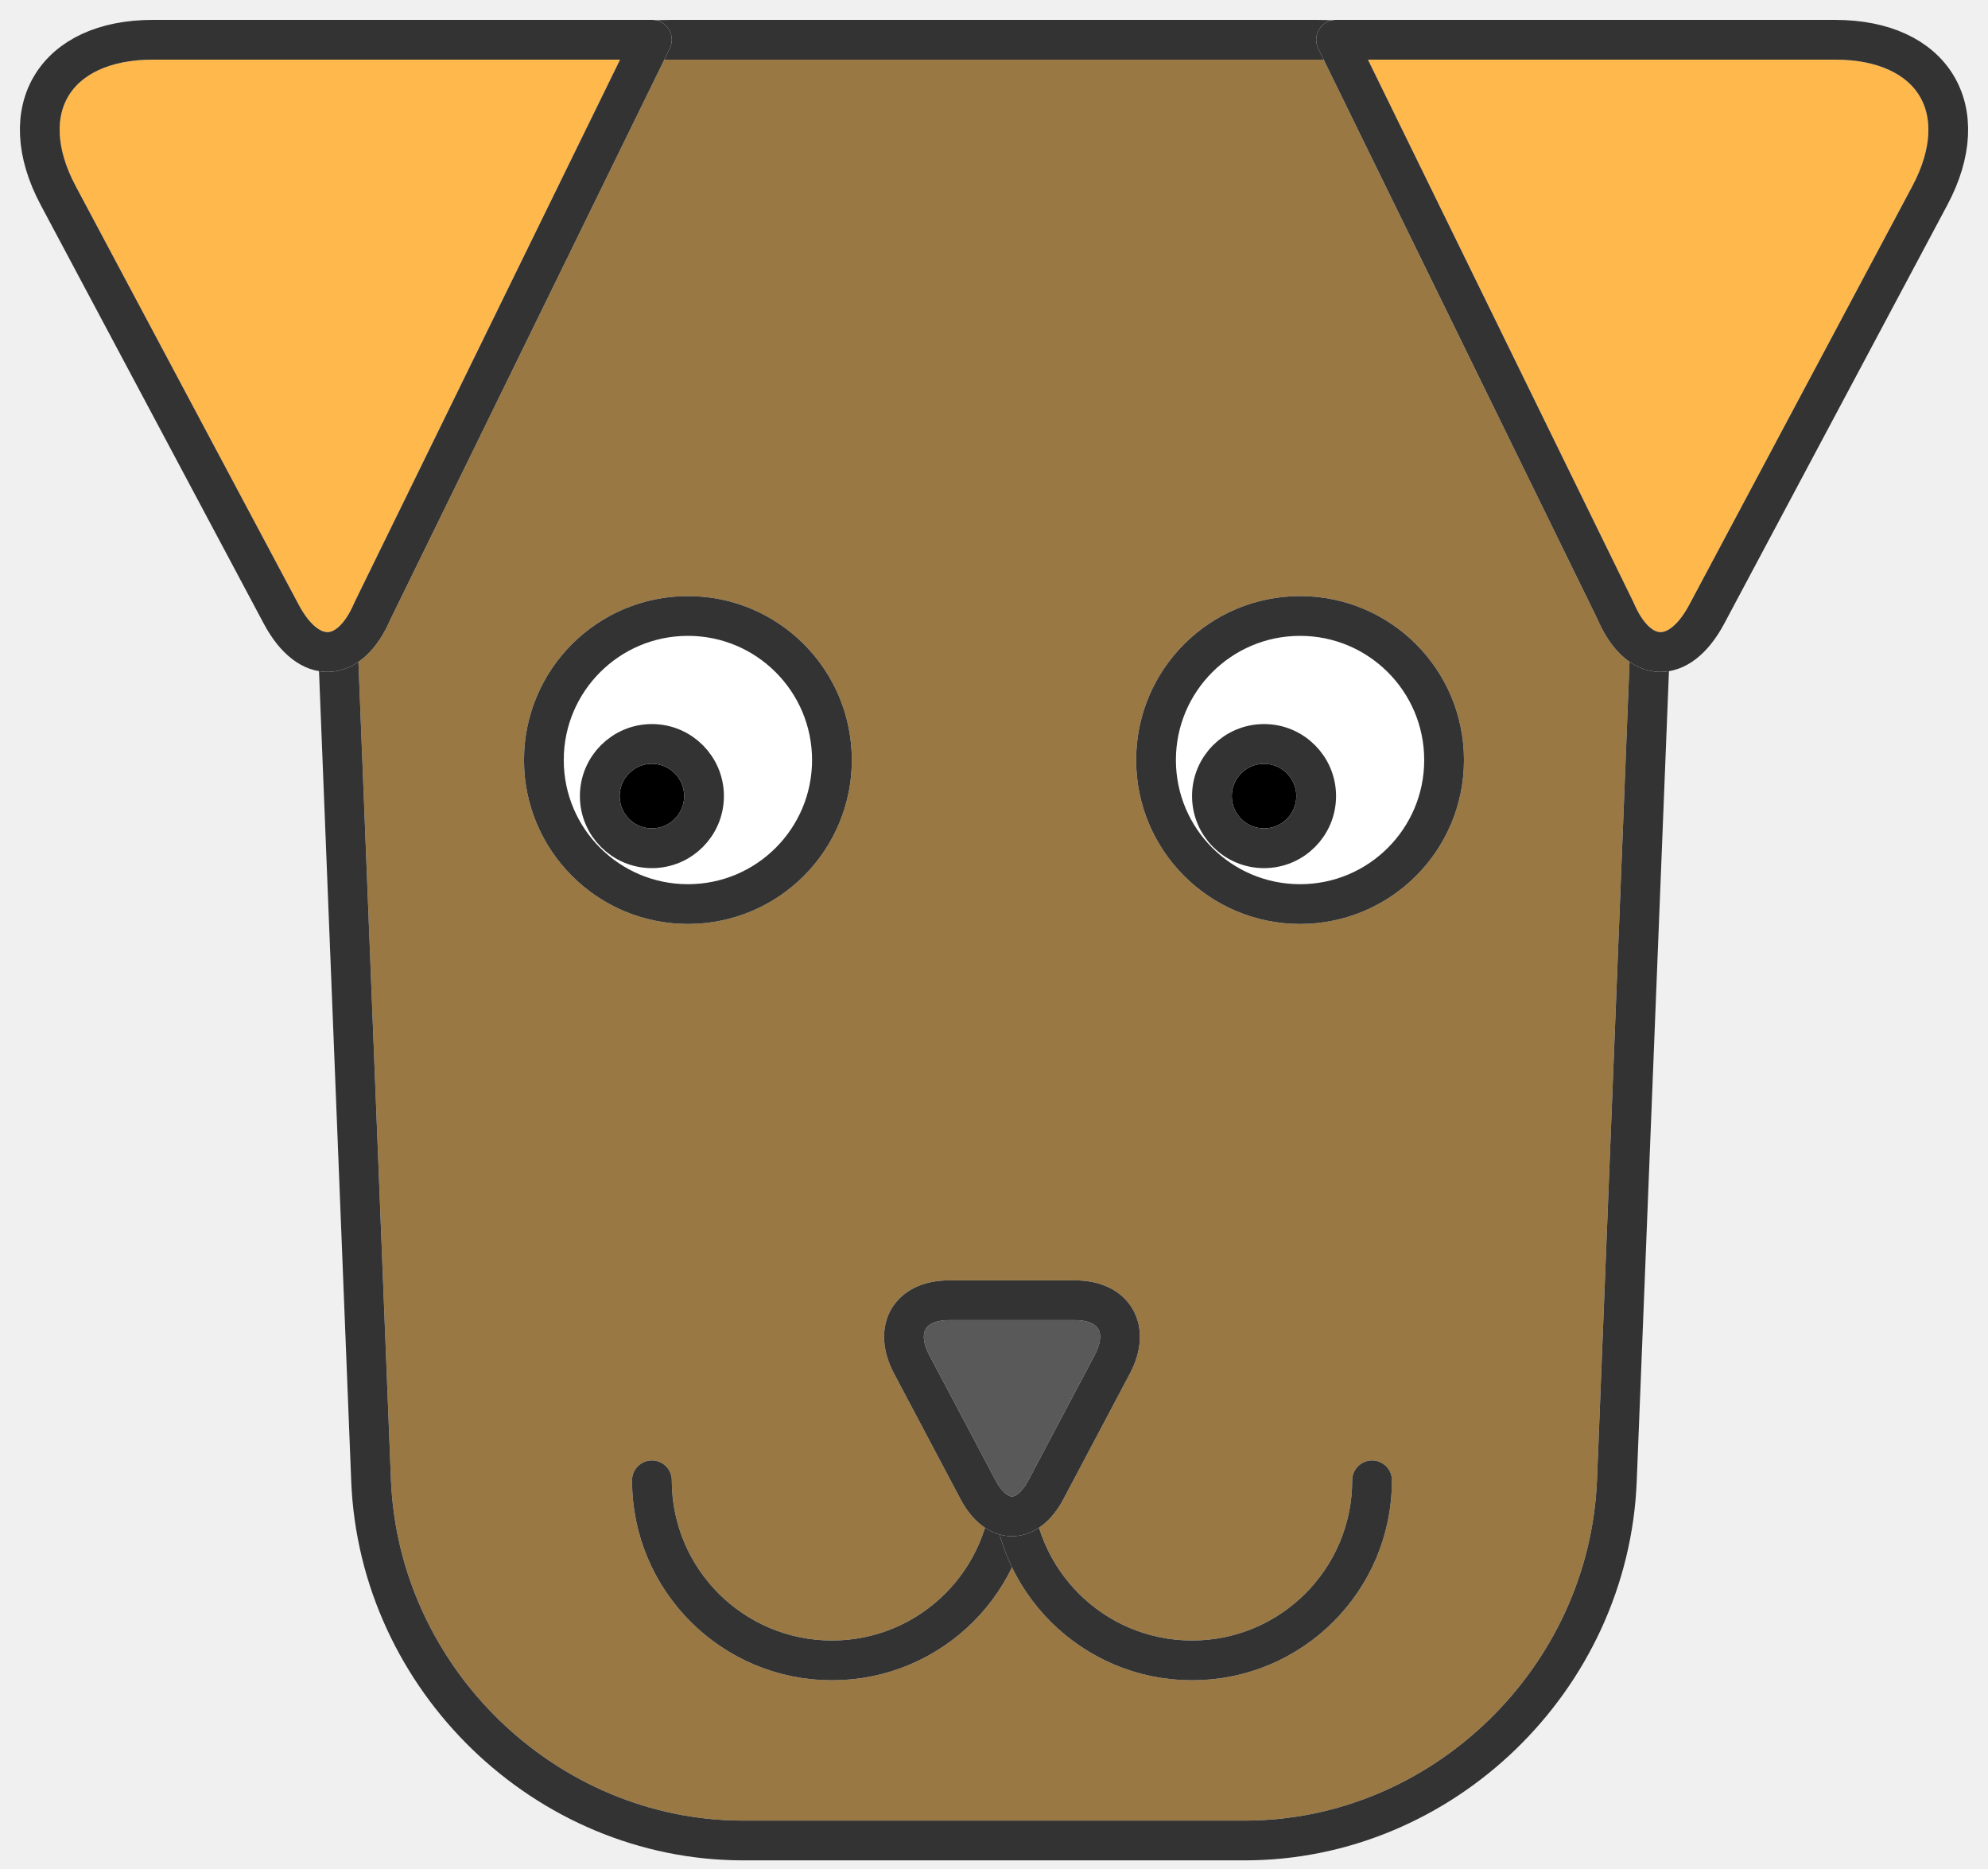
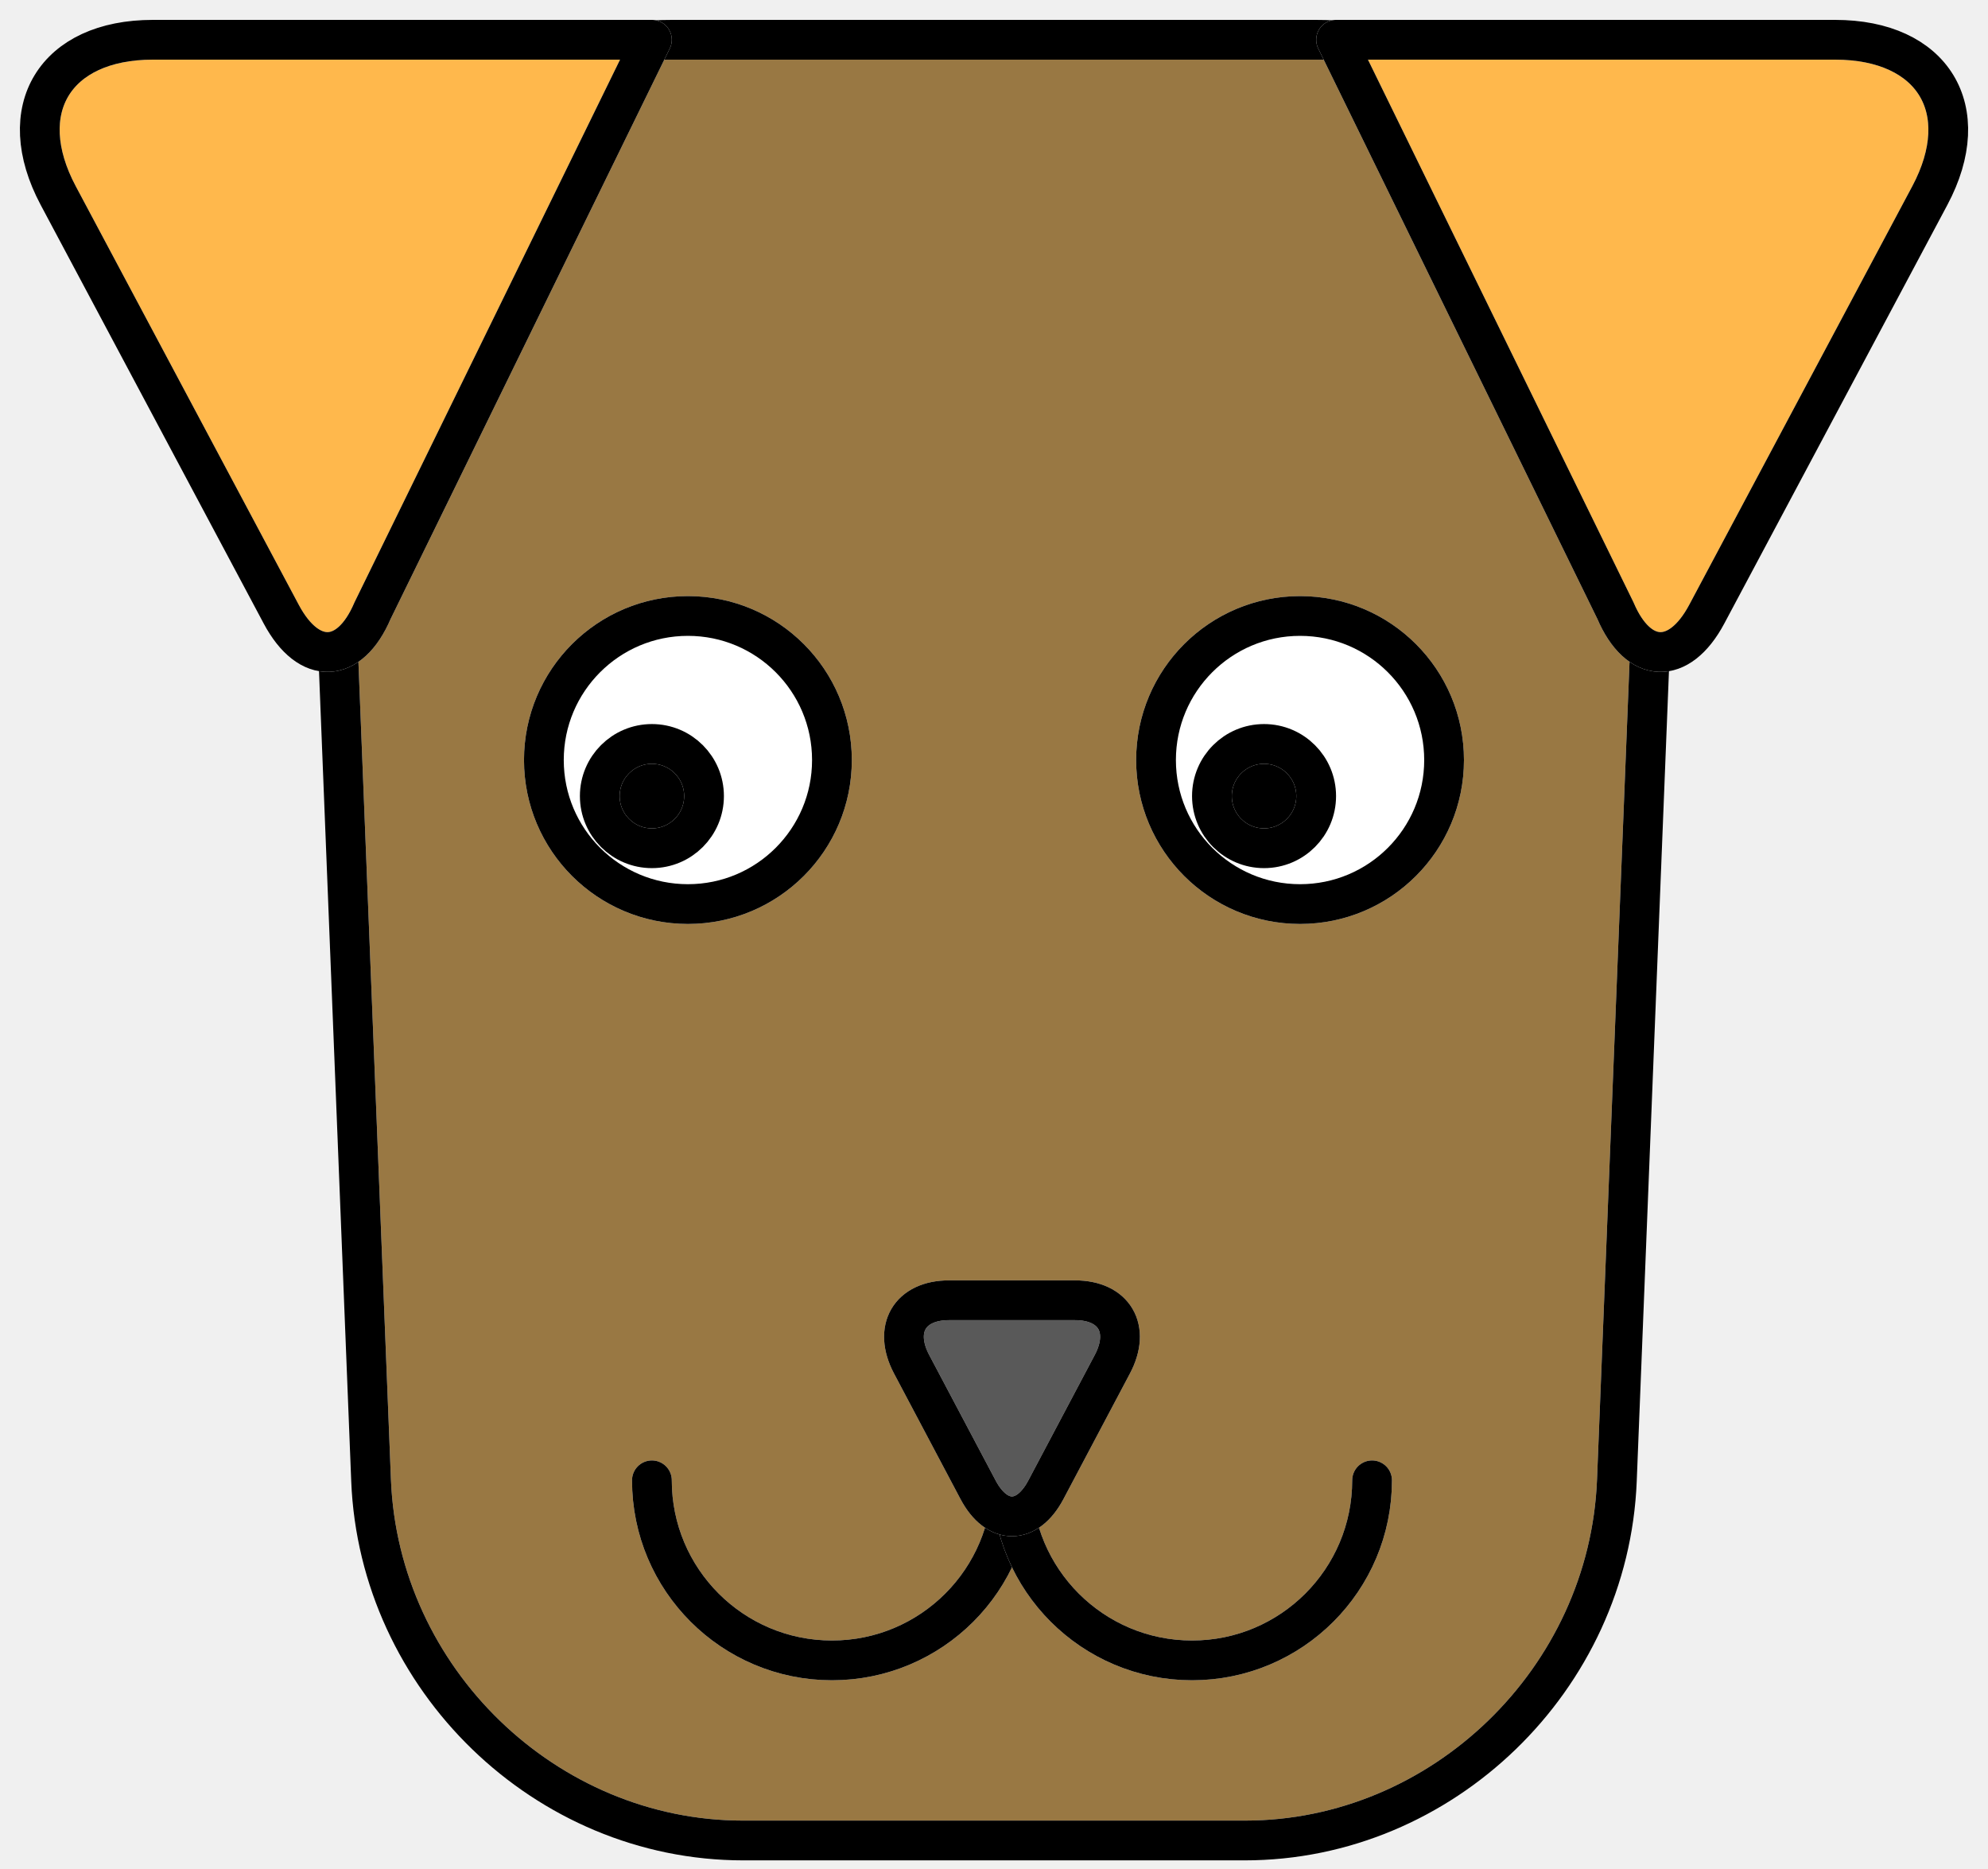
<svg xmlns="http://www.w3.org/2000/svg" width="50" height="47" viewBox="0 0 50 47" fill="none">
-   <path fill-rule="evenodd" clip-rule="evenodd" d="M8.252 10.055C8.054 5.054 11.918 1 16.904 1H33.095C38.072 1 41.946 5.058 41.747 10.055L40.666 37.228C40.468 42.229 36.273 46.283 31.308 46.283H18.692C13.722 46.283 9.532 42.224 9.333 37.228L8.252 10.055Z" fill="#997843" />
-   <path fill-rule="evenodd" clip-rule="evenodd" d="M8.252 10.055C8.054 5.054 11.918 1 16.904 1H33.095C38.072 1 41.946 5.058 41.747 10.055L40.666 37.228C40.468 42.229 36.273 46.283 31.308 46.283H18.692C13.722 46.283 9.532 42.224 9.333 37.228L8.252 10.055Z" stroke="white" stroke-miterlimit="10" stroke-linecap="round" stroke-linejoin="round" />
-   <path fill-rule="evenodd" clip-rule="evenodd" d="M8.252 10.055C8.054 5.054 11.918 1 16.904 1H33.095C38.072 1 41.946 5.058 41.747 10.055L40.666 37.228C40.468 42.229 36.273 46.283 31.308 46.283H18.692C13.722 46.283 9.532 42.224 9.333 37.228L8.252 10.055Z" stroke="#333333" stroke-miterlimit="10" stroke-linecap="round" stroke-linejoin="round" />
-   <path d="M16.396 37.226C16.396 39.727 18.424 41.754 20.925 41.754C23.426 41.754 25.453 39.727 25.453 37.226" stroke="white" stroke-miterlimit="10" stroke-linecap="round" stroke-linejoin="round" />
-   <path d="M16.396 37.226C16.396 39.727 18.424 41.754 20.925 41.754C23.426 41.754 25.453 39.727 25.453 37.226" stroke="#333333" stroke-miterlimit="10" stroke-linecap="round" stroke-linejoin="round" />
-   <path fill-rule="evenodd" clip-rule="evenodd" d="M48.537 4.918C49.69 2.754 48.616 1 46.157 1H33.604L40.63 15.356C41.205 16.706 42.232 16.748 42.926 15.446L48.537 4.918Z" fill="#FFB84C" />
-   <path fill-rule="evenodd" clip-rule="evenodd" d="M48.537 4.918C49.69 2.754 48.616 1 46.157 1H33.604L40.63 15.356C41.205 16.706 42.232 16.748 42.926 15.446L48.537 4.918Z" stroke="white" stroke-miterlimit="10" stroke-linecap="round" stroke-linejoin="round" />
-   <path fill-rule="evenodd" clip-rule="evenodd" d="M48.537 4.918C49.69 2.754 48.616 1 46.157 1H33.604L40.63 15.356C41.205 16.706 42.232 16.748 42.926 15.446L48.537 4.918Z" stroke="#333333" stroke-miterlimit="10" stroke-linecap="round" stroke-linejoin="round" />
-   <path d="M25.453 37.226C25.453 39.727 27.48 41.754 29.981 41.754C32.482 41.754 34.509 39.727 34.509 37.226" stroke="white" stroke-miterlimit="10" stroke-linecap="round" stroke-linejoin="round" />
-   <path d="M25.453 37.226C25.453 39.727 27.48 41.754 29.981 41.754C32.482 41.754 34.509 39.727 34.509 37.226" stroke="#333333" stroke-miterlimit="10" stroke-linecap="round" stroke-linejoin="round" />
-   <path fill-rule="evenodd" clip-rule="evenodd" d="M1.464 4.918C0.311 2.754 1.384 1 3.843 1H16.396L9.37 15.356C8.795 16.706 7.768 16.748 7.074 15.446L1.464 4.918Z" fill="#FFB84C" />
-   <path fill-rule="evenodd" clip-rule="evenodd" d="M1.464 4.918C0.311 2.754 1.384 1 3.843 1H16.396L9.37 15.356C8.795 16.706 7.768 16.748 7.074 15.446L1.464 4.918Z" stroke="white" stroke-miterlimit="10" stroke-linecap="round" stroke-linejoin="round" />
-   <path fill-rule="evenodd" clip-rule="evenodd" d="M1.464 4.918C0.311 2.754 1.384 1 3.843 1H16.396L9.37 15.356C8.795 16.706 7.768 16.748 7.074 15.446L1.464 4.918Z" stroke="#333333" stroke-miterlimit="10" stroke-linecap="round" stroke-linejoin="round" />
-   <path fill-rule="evenodd" clip-rule="evenodd" d="M26.304 37.465C25.834 38.353 25.072 38.355 24.6 37.465L22.928 34.307C22.458 33.419 22.877 32.698 23.868 32.698H27.037C28.026 32.698 28.448 33.417 27.976 34.307L26.304 37.465Z" fill="#595959" />
-   <path fill-rule="evenodd" clip-rule="evenodd" d="M26.304 37.465C25.834 38.353 25.072 38.355 24.6 37.465L22.928 34.307C22.458 33.419 22.877 32.698 23.868 32.698H27.037C28.026 32.698 28.448 33.417 27.976 34.307L26.304 37.465Z" stroke="white" stroke-miterlimit="10" stroke-linecap="round" stroke-linejoin="round" />
-   <path fill-rule="evenodd" clip-rule="evenodd" d="M26.304 37.465C25.834 38.353 25.072 38.355 24.6 37.465L22.928 34.307C22.458 33.419 22.877 32.698 23.868 32.698H27.037C28.026 32.698 28.448 33.417 27.976 34.307L26.304 37.465Z" stroke="#333333" stroke-miterlimit="10" stroke-linecap="round" stroke-linejoin="round" />
-   <path d="M17.302 22.735C19.302 22.735 20.924 21.114 20.924 19.113C20.924 17.112 19.302 15.49 17.302 15.49C15.301 15.49 13.679 17.112 13.679 19.113C13.679 21.114 15.301 22.735 17.302 22.735Z" fill="white" />
-   <path d="M17.302 22.735C19.302 22.735 20.924 21.114 20.924 19.113C20.924 17.112 19.302 15.49 17.302 15.49C15.301 15.49 13.679 17.112 13.679 19.113C13.679 21.114 15.301 22.735 17.302 22.735Z" stroke="white" stroke-miterlimit="10" stroke-linecap="round" stroke-linejoin="round" />
-   <path d="M17.302 22.735C19.302 22.735 20.924 21.114 20.924 19.113C20.924 17.112 19.302 15.49 17.302 15.49C15.301 15.49 13.679 17.112 13.679 19.113C13.679 21.114 15.301 22.735 17.302 22.735Z" stroke="#333333" stroke-miterlimit="10" stroke-linecap="round" stroke-linejoin="round" />
-   <path d="M17.707 20.019C17.707 20.744 17.12 21.331 16.396 21.331C15.672 21.331 15.085 20.744 15.085 20.019C15.085 19.295 15.672 18.708 16.396 18.708C17.12 18.708 17.707 19.295 17.707 20.019Z" fill="black" />
-   <path d="M17.707 20.019C17.707 20.744 17.12 21.331 16.396 21.331C15.672 21.331 15.085 20.744 15.085 20.019C15.085 19.295 15.672 18.708 16.396 18.708C17.12 18.708 17.707 19.295 17.707 20.019Z" stroke="white" />
-   <path d="M17.707 20.019C17.707 20.744 17.12 21.331 16.396 21.331C15.672 21.331 15.085 20.744 15.085 20.019C15.085 19.295 15.672 18.708 16.396 18.708C17.12 18.708 17.707 19.295 17.707 20.019Z" stroke="#333333" />
-   <path d="M32.698 22.735C34.699 22.735 36.32 21.114 36.32 19.113C36.32 17.112 34.699 15.49 32.698 15.49C30.697 15.49 29.075 17.112 29.075 19.113C29.075 21.114 30.697 22.735 32.698 22.735Z" fill="white" />
-   <path d="M32.698 22.735C34.699 22.735 36.32 21.114 36.32 19.113C36.32 17.112 34.699 15.49 32.698 15.49C30.697 15.49 29.075 17.112 29.075 19.113C29.075 21.114 30.697 22.735 32.698 22.735Z" stroke="white" stroke-miterlimit="10" stroke-linecap="round" stroke-linejoin="round" />
-   <path d="M32.698 22.735C34.699 22.735 36.32 21.114 36.32 19.113C36.32 17.112 34.699 15.49 32.698 15.49C30.697 15.49 29.075 17.112 29.075 19.113C29.075 21.114 30.697 22.735 32.698 22.735Z" stroke="#333333" stroke-miterlimit="10" stroke-linecap="round" stroke-linejoin="round" />
-   <path d="M33.103 20.019C33.103 20.744 32.516 21.331 31.792 21.331C31.068 21.331 30.481 20.744 30.481 20.019C30.481 19.295 31.068 18.708 31.792 18.708C32.516 18.708 33.103 19.295 33.103 20.019Z" fill="black" />
-   <path d="M33.103 20.019C33.103 20.744 32.516 21.331 31.792 21.331C31.068 21.331 30.481 20.744 30.481 20.019C30.481 19.295 31.068 18.708 31.792 18.708C32.516 18.708 33.103 19.295 33.103 20.019Z" stroke="white" />
-   <path d="M33.103 20.019C33.103 20.744 32.516 21.331 31.792 21.331C31.068 21.331 30.481 20.744 30.481 20.019C30.481 19.295 31.068 18.708 31.792 18.708C32.516 18.708 33.103 19.295 33.103 20.019Z" stroke="#333333" />
+   <g clip-path="url(#clip0_98_102)">
+     <path fill-rule="evenodd" clip-rule="evenodd" d="M8.252 10.055C8.054 5.054 11.918 1 16.904 1H33.095C38.072 1 41.946 5.058 41.747 10.055L40.666 37.228C40.468 42.229 36.273 46.283 31.308 46.283H18.692C13.722 46.283 9.532 42.224 9.333 37.228L8.252 10.055Z" fill="#997843" />
+     <path fill-rule="evenodd" clip-rule="evenodd" d="M8.252 10.055C8.054 5.054 11.918 1 16.904 1H33.095C38.072 1 41.946 5.058 41.747 10.055L40.666 37.228C40.468 42.229 36.273 46.283 31.308 46.283H18.692C13.722 46.283 9.532 42.224 9.333 37.228L8.252 10.055Z" stroke="white" stroke-miterlimit="10" stroke-linecap="round" stroke-linejoin="round" />
+     <path fill-rule="evenodd" clip-rule="evenodd" d="M8.252 10.055C8.054 5.054 11.918 1 16.904 1H33.095C38.072 1 41.946 5.058 41.747 10.055L40.666 37.228C40.468 42.229 36.273 46.283 31.308 46.283H18.692C13.722 46.283 9.532 42.224 9.333 37.228L8.252 10.055Z" stroke="black" stroke-miterlimit="10" stroke-linecap="round" stroke-linejoin="round" />
+     <path d="M16.396 37.226C16.396 39.727 18.424 41.754 20.925 41.754C23.426 41.754 25.453 39.727 25.453 37.226" stroke="white" stroke-miterlimit="10" stroke-linecap="round" stroke-linejoin="round" />
+     <path d="M16.396 37.226C16.396 39.727 18.424 41.754 20.925 41.754C23.426 41.754 25.453 39.727 25.453 37.226" stroke="black" stroke-miterlimit="10" stroke-linecap="round" stroke-linejoin="round" />
+     <path fill-rule="evenodd" clip-rule="evenodd" d="M48.537 4.918C49.69 2.754 48.616 1 46.157 1H33.604L40.63 15.356C41.205 16.706 42.232 16.748 42.926 15.446L48.537 4.918Z" fill="#FFB84C" />
+     <path fill-rule="evenodd" clip-rule="evenodd" d="M48.537 4.918C49.69 2.754 48.616 1 46.157 1H33.604L40.63 15.356C41.205 16.706 42.232 16.748 42.926 15.446L48.537 4.918Z" stroke="white" stroke-miterlimit="10" stroke-linecap="round" stroke-linejoin="round" />
+     <path fill-rule="evenodd" clip-rule="evenodd" d="M48.537 4.918C49.69 2.754 48.616 1 46.157 1H33.604L40.63 15.356C41.205 16.706 42.232 16.748 42.926 15.446L48.537 4.918Z" stroke="black" stroke-miterlimit="10" stroke-linecap="round" stroke-linejoin="round" />
+     <path d="M25.453 37.226C25.453 39.727 27.48 41.754 29.981 41.754C32.482 41.754 34.509 39.727 34.509 37.226" stroke="white" stroke-miterlimit="10" stroke-linecap="round" stroke-linejoin="round" />
+     <path d="M25.453 37.226C25.453 39.727 27.48 41.754 29.981 41.754C32.482 41.754 34.509 39.727 34.509 37.226" stroke="black" stroke-miterlimit="10" stroke-linecap="round" stroke-linejoin="round" />
+     <path fill-rule="evenodd" clip-rule="evenodd" d="M1.464 4.918C0.311 2.754 1.384 1 3.843 1H16.396L9.37 15.356C8.795 16.706 7.768 16.748 7.074 15.446L1.464 4.918Z" fill="#FFB84C" />
+     <path fill-rule="evenodd" clip-rule="evenodd" d="M1.464 4.918C0.311 2.754 1.384 1 3.843 1H16.396L9.37 15.356C8.795 16.706 7.768 16.748 7.074 15.446L1.464 4.918Z" stroke="white" stroke-miterlimit="10" stroke-linecap="round" stroke-linejoin="round" />
+     <path fill-rule="evenodd" clip-rule="evenodd" d="M1.464 4.918C0.311 2.754 1.384 1 3.843 1H16.396L9.37 15.356C8.795 16.706 7.768 16.748 7.074 15.446L1.464 4.918Z" stroke="black" stroke-miterlimit="10" stroke-linecap="round" stroke-linejoin="round" />
+     <path fill-rule="evenodd" clip-rule="evenodd" d="M26.304 37.465C25.834 38.353 25.072 38.355 24.6 37.465L22.928 34.307C22.458 33.419 22.877 32.698 23.868 32.698H27.037C28.026 32.698 28.448 33.417 27.976 34.307L26.304 37.465Z" fill="#595959" />
+     <path fill-rule="evenodd" clip-rule="evenodd" d="M26.304 37.465C25.834 38.353 25.072 38.355 24.6 37.465L22.928 34.307C22.458 33.419 22.877 32.698 23.868 32.698H27.037C28.026 32.698 28.448 33.417 27.976 34.307L26.304 37.465Z" stroke="white" stroke-miterlimit="10" stroke-linecap="round" stroke-linejoin="round" />
+     <path fill-rule="evenodd" clip-rule="evenodd" d="M26.304 37.465C25.834 38.353 25.072 38.355 24.6 37.465L22.928 34.307C22.458 33.419 22.877 32.698 23.868 32.698H27.037C28.026 32.698 28.448 33.417 27.976 34.307L26.304 37.465Z" stroke="black" stroke-miterlimit="10" stroke-linecap="round" stroke-linejoin="round" />
+     <path d="M17.302 22.735C19.302 22.735 20.924 21.114 20.924 19.113C20.924 17.112 19.302 15.49 17.302 15.49C15.301 15.49 13.679 17.112 13.679 19.113C13.679 21.114 15.301 22.735 17.302 22.735Z" fill="white" />
+     <path d="M17.302 22.735C19.302 22.735 20.924 21.114 20.924 19.113C20.924 17.112 19.302 15.49 17.302 15.49C15.301 15.49 13.679 17.112 13.679 19.113C13.679 21.114 15.301 22.735 17.302 22.735Z" stroke="white" stroke-miterlimit="10" stroke-linecap="round" stroke-linejoin="round" />
+     <path d="M17.302 22.735C19.302 22.735 20.924 21.114 20.924 19.113C20.924 17.112 19.302 15.49 17.302 15.49C15.301 15.49 13.679 17.112 13.679 19.113C13.679 21.114 15.301 22.735 17.302 22.735Z" stroke="black" stroke-miterlimit="10" stroke-linecap="round" stroke-linejoin="round" />
+     <path d="M17.707 20.019C17.707 20.744 17.12 21.331 16.396 21.331C15.672 21.331 15.085 20.744 15.085 20.019C15.085 19.295 15.672 18.708 16.396 18.708C17.12 18.708 17.707 19.295 17.707 20.019Z" fill="black" />
+     <path d="M17.707 20.019C17.707 20.744 17.12 21.331 16.396 21.331C15.672 21.331 15.085 20.744 15.085 20.019C15.085 19.295 15.672 18.708 16.396 18.708C17.12 18.708 17.707 19.295 17.707 20.019Z" stroke="white" />
+     <path d="M17.707 20.019C17.707 20.744 17.12 21.331 16.396 21.331C15.672 21.331 15.085 20.744 15.085 20.019C15.085 19.295 15.672 18.708 16.396 18.708C17.12 18.708 17.707 19.295 17.707 20.019Z" stroke="black" />
+     <path d="M32.698 22.735C34.699 22.735 36.32 21.114 36.32 19.113C36.32 17.112 34.699 15.49 32.698 15.49C30.697 15.49 29.075 17.112 29.075 19.113C29.075 21.114 30.697 22.735 32.698 22.735Z" fill="white" />
+     <path d="M32.698 22.735C34.699 22.735 36.32 21.114 36.32 19.113C36.32 17.112 34.699 15.49 32.698 15.49C30.697 15.49 29.075 17.112 29.075 19.113C29.075 21.114 30.697 22.735 32.698 22.735Z" stroke="white" stroke-miterlimit="10" stroke-linecap="round" stroke-linejoin="round" />
+     <path d="M32.698 22.735C34.699 22.735 36.32 21.114 36.32 19.113C36.32 17.112 34.699 15.49 32.698 15.49C30.697 15.49 29.075 17.112 29.075 19.113C29.075 21.114 30.697 22.735 32.698 22.735Z" stroke="black" stroke-miterlimit="10" stroke-linecap="round" stroke-linejoin="round" />
+     <path d="M33.103 20.019C33.103 20.744 32.516 21.331 31.792 21.331C31.068 21.331 30.481 20.744 30.481 20.019C30.481 19.295 31.068 18.708 31.792 18.708C32.516 18.708 33.103 19.295 33.103 20.019Z" fill="black" />
+     <path d="M33.103 20.019C33.103 20.744 32.516 21.331 31.792 21.331C31.068 21.331 30.481 20.744 30.481 20.019C30.481 19.295 31.068 18.708 31.792 18.708C32.516 18.708 33.103 19.295 33.103 20.019Z" stroke="white" />
+     <path d="M33.103 20.019C33.103 20.744 32.516 21.331 31.792 21.331C31.068 21.331 30.481 20.744 30.481 20.019C30.481 19.295 31.068 18.708 31.792 18.708C32.516 18.708 33.103 19.295 33.103 20.019Z" stroke="black" />
+   </g>
+   <defs>
+     <clipPath id="clip0_98_102">
+       <rect width="50" height="47" fill="white" />
+     </clipPath>
+   </defs>
</svg>
